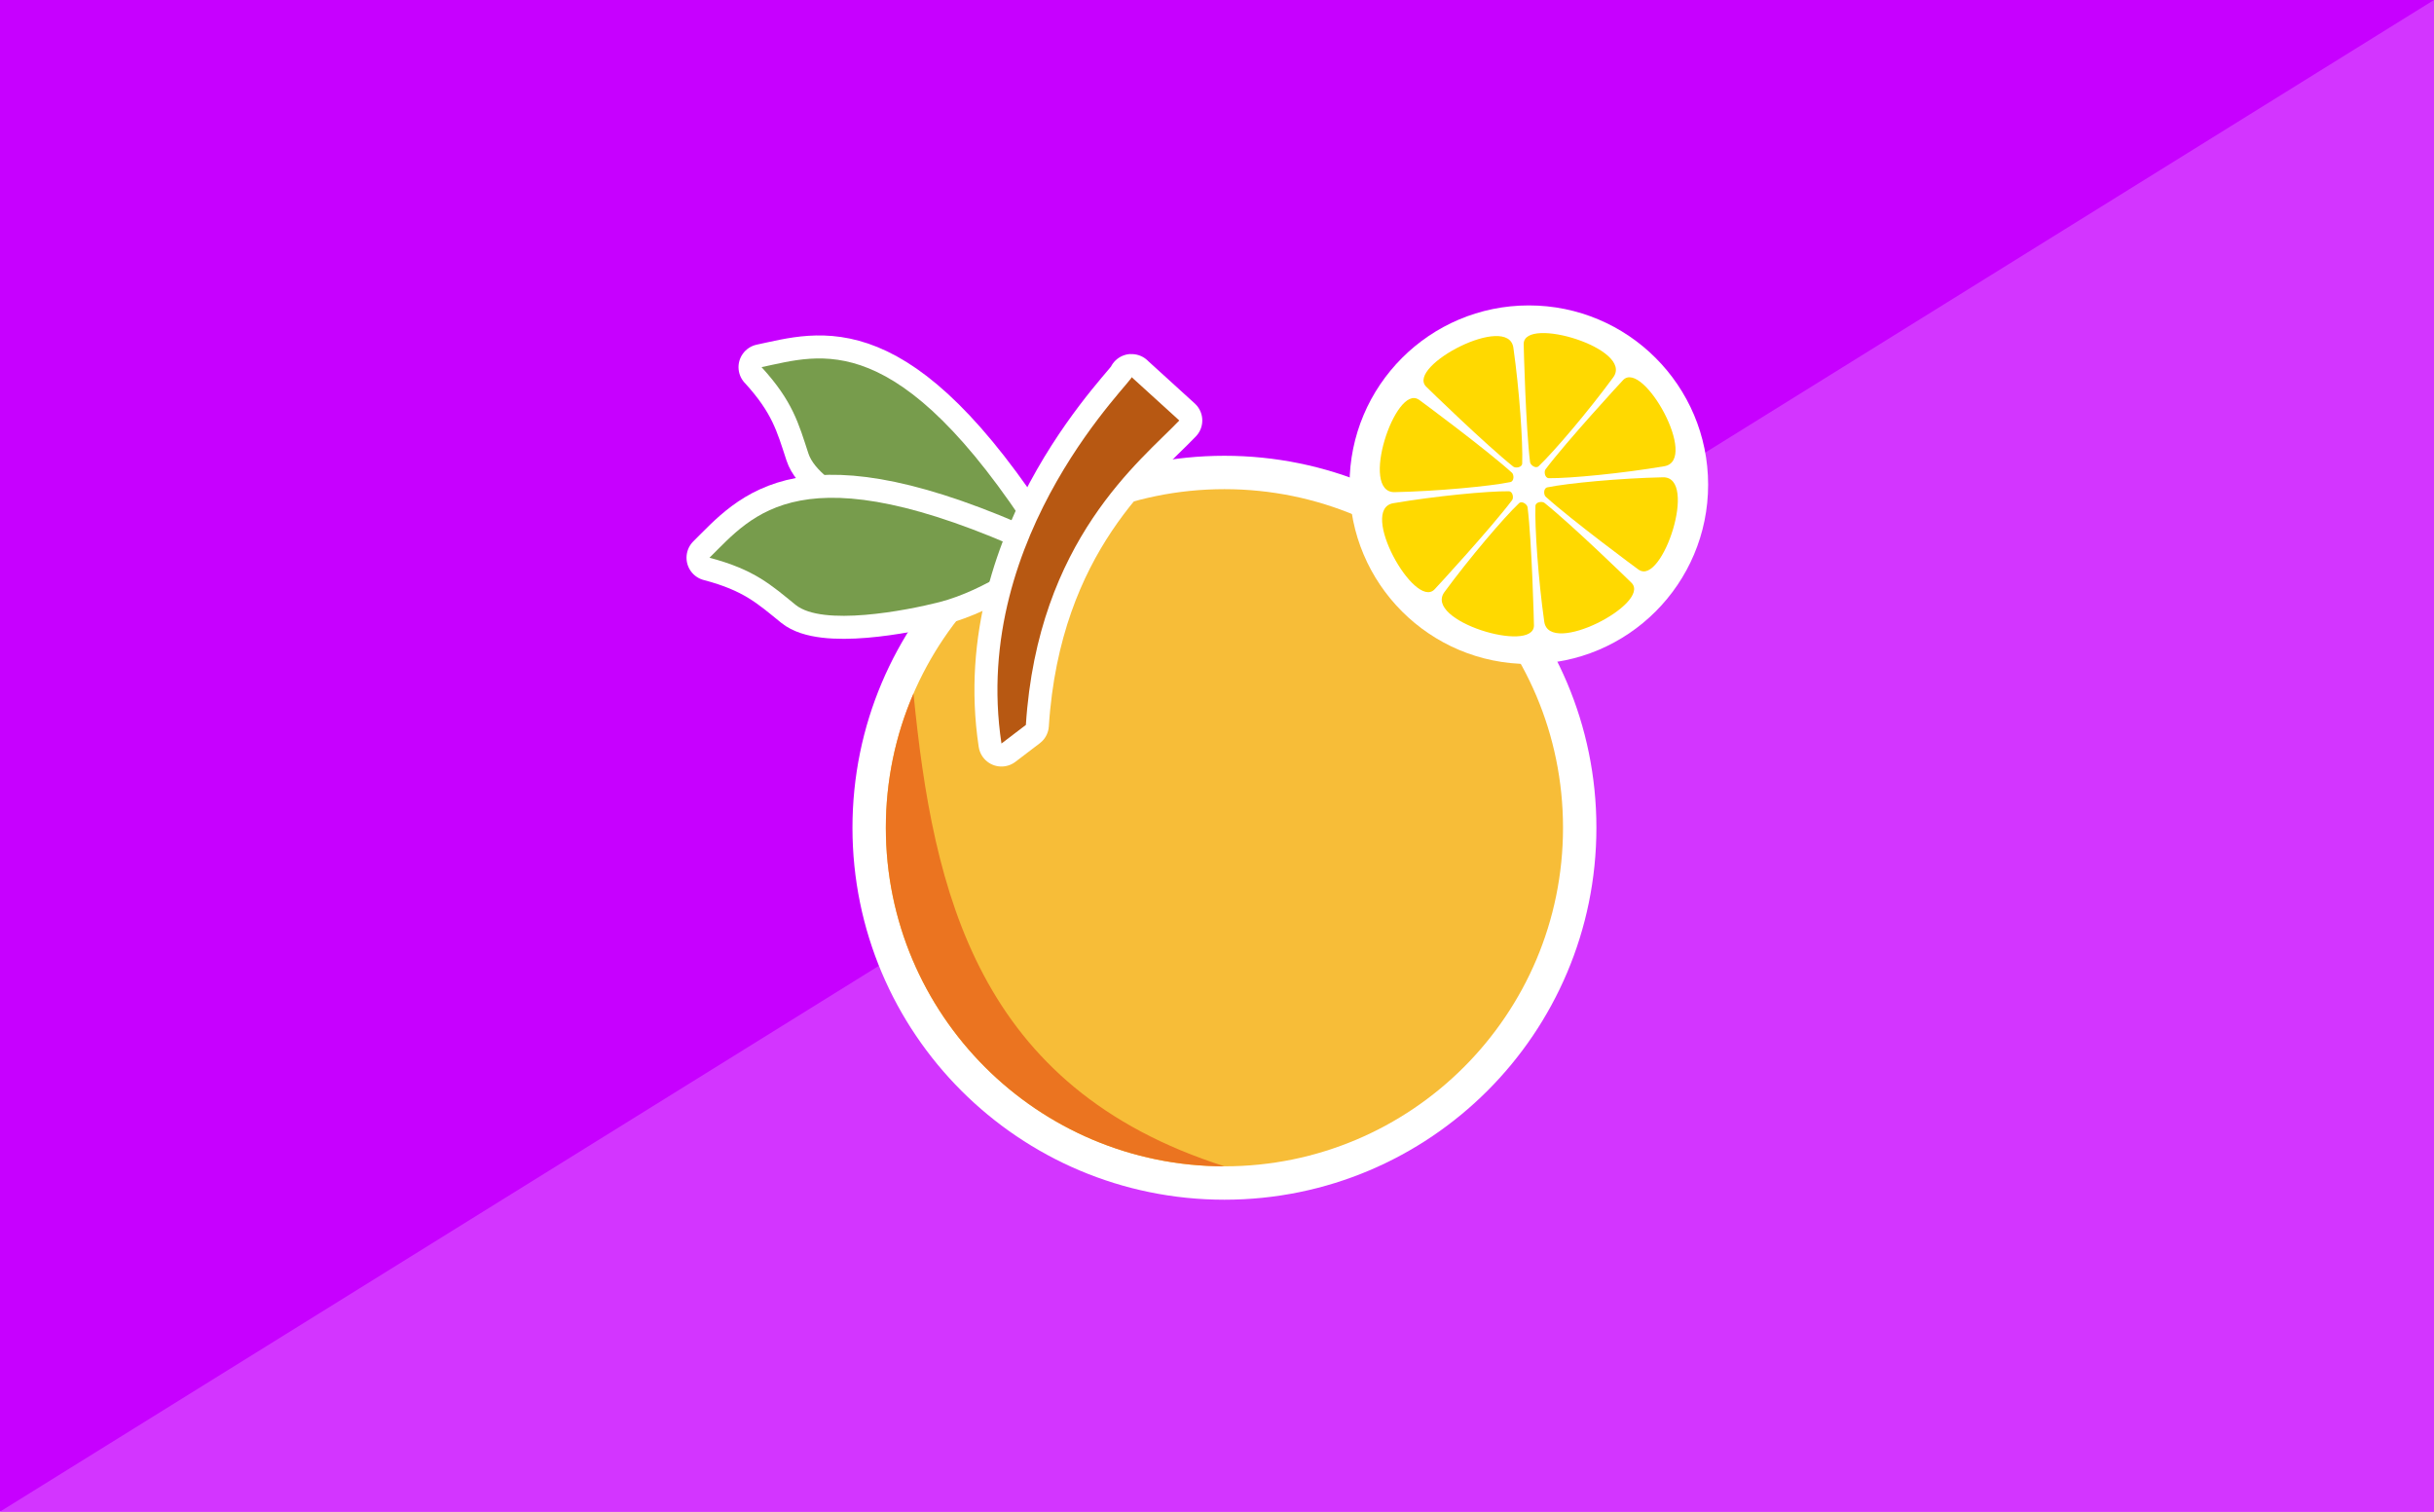
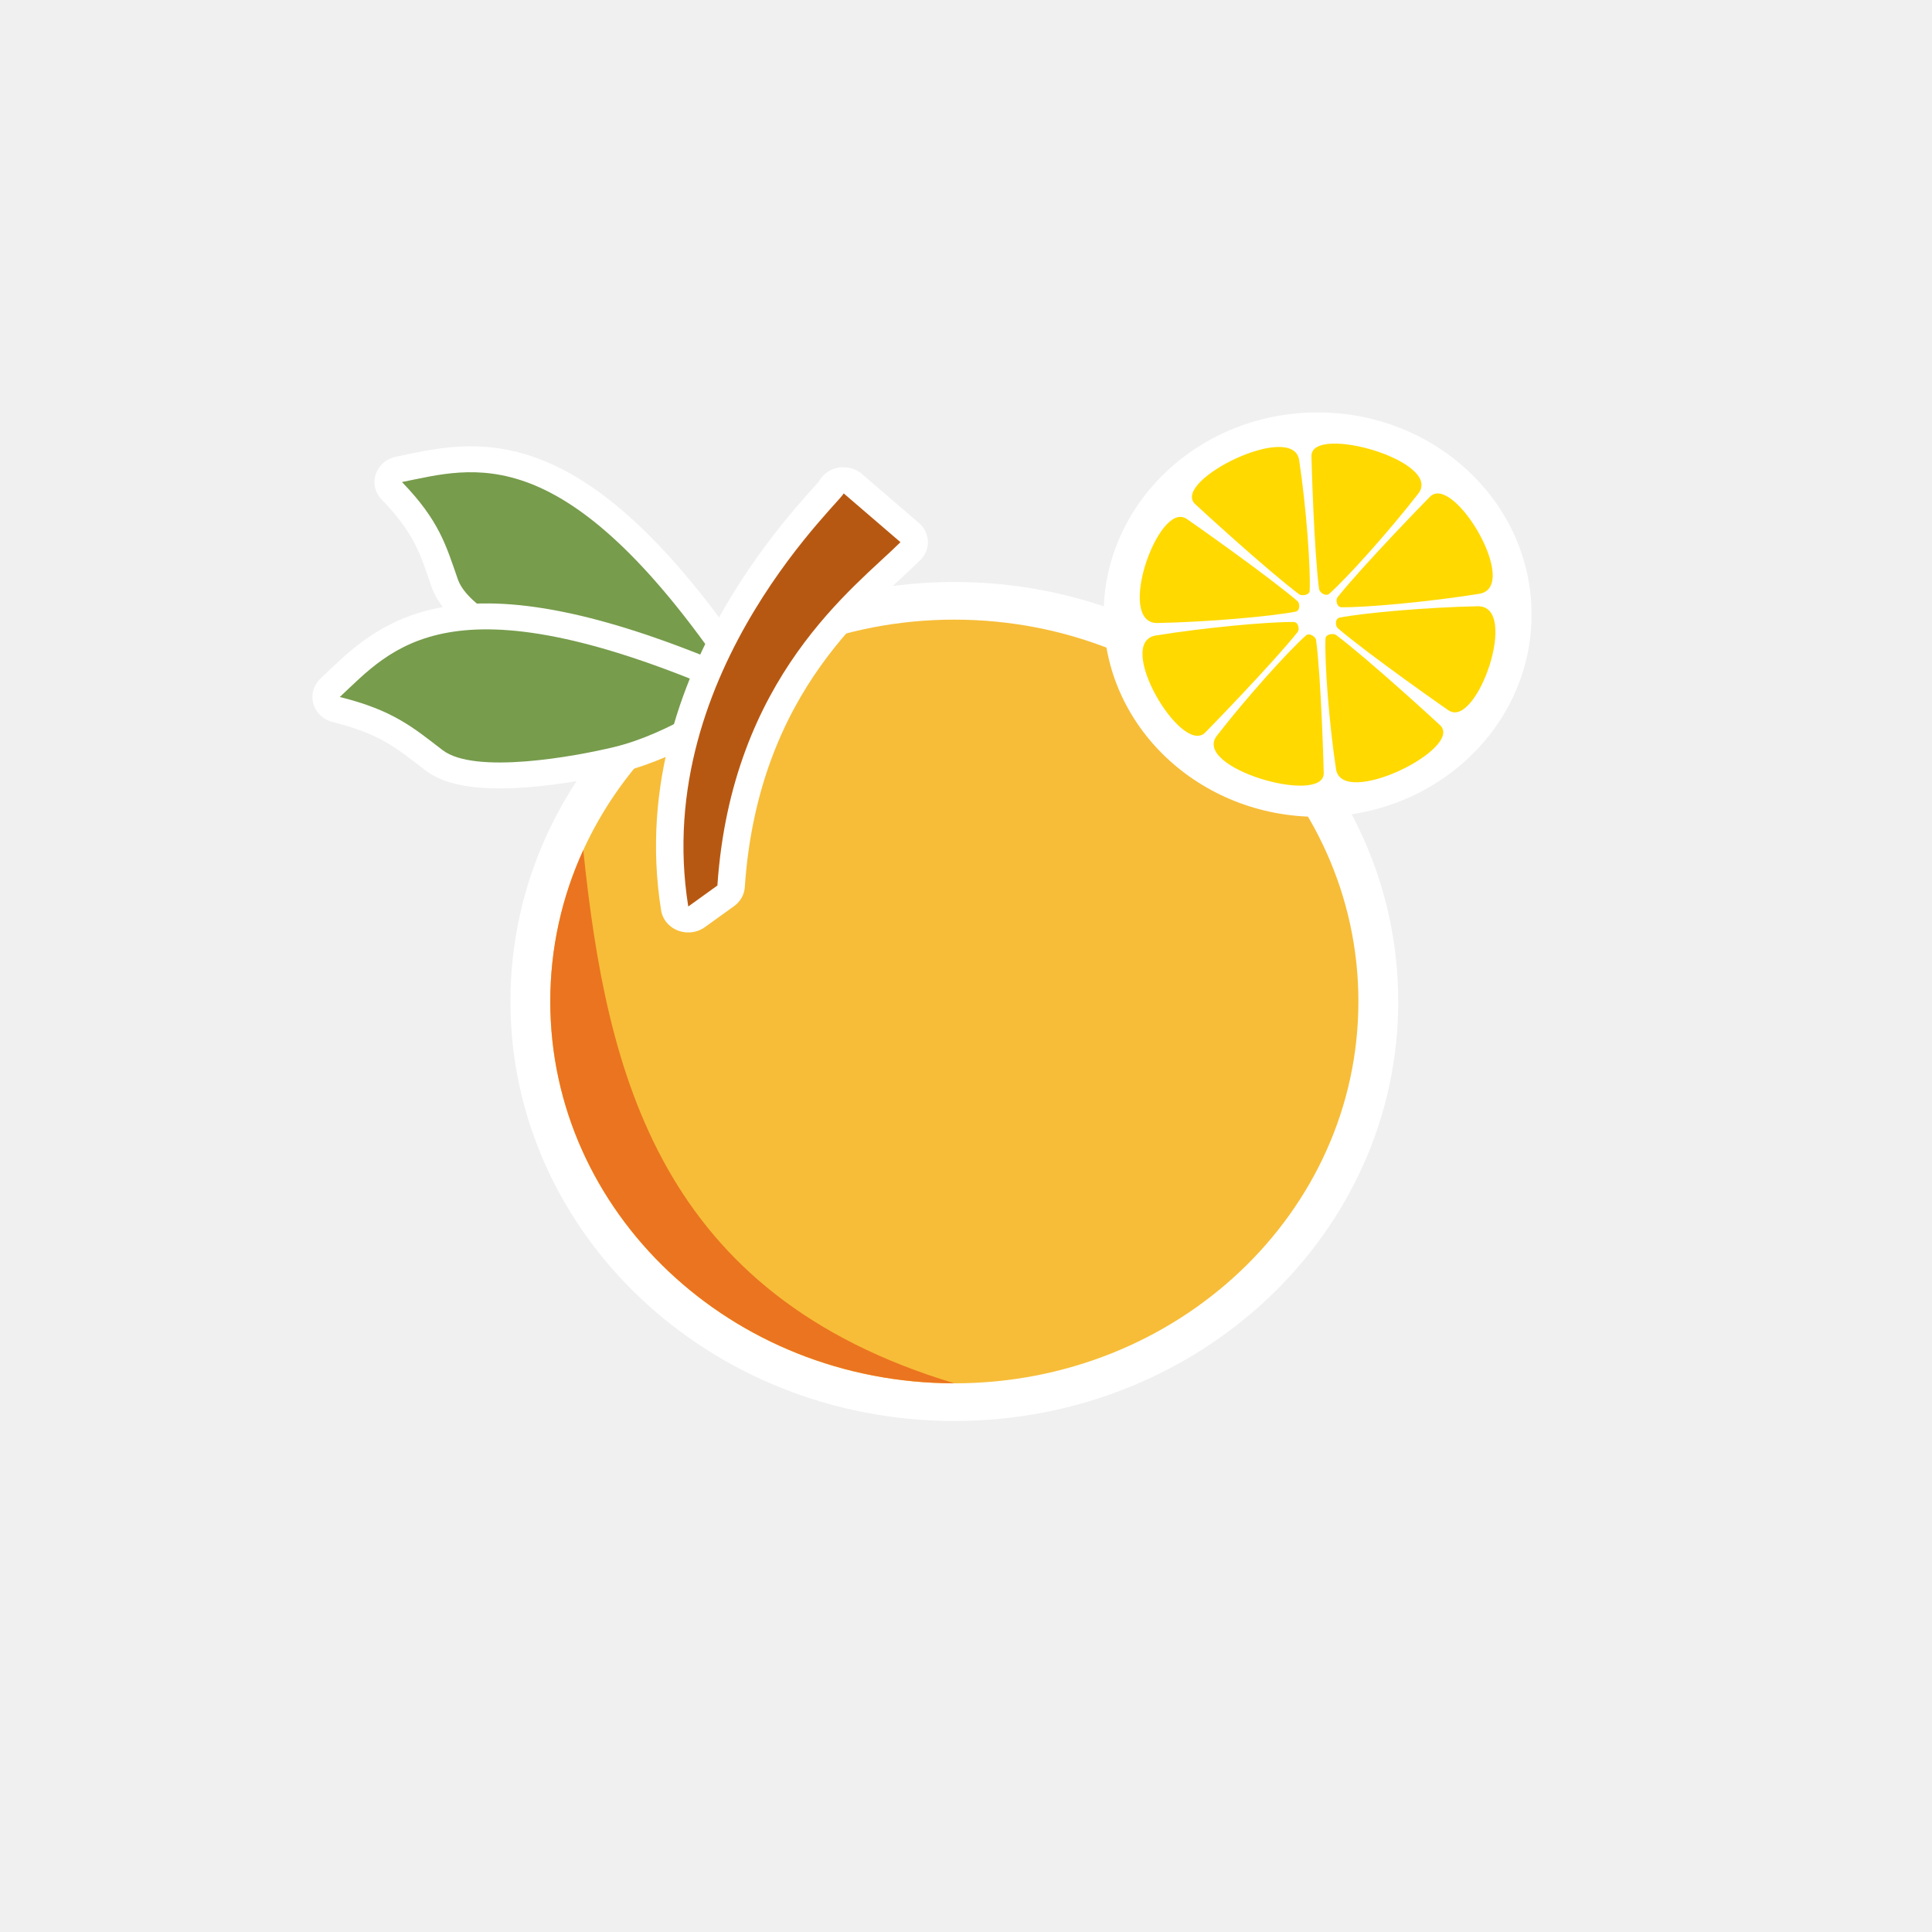
- <svg xmlns="http://www.w3.org/2000/svg" width="190" height="118" viewBox="0 0 50.271 31.221" version="1.1" id="svg8">
-   <defs id="defs2">
-     <filter style="color-interpolation-filters:sRGB;" id="filter1208">
-       <feFlood flood-opacity="0.635" flood-color="rgb(0,0,0)" result="flood" id="feFlood1198" />
-       <feComposite in="flood" in2="SourceGraphic" operator="in" result="composite1" id="feComposite1200" />
-       <feGaussianBlur in="composite1" stdDeviation="0.1" result="blur" id="feGaussianBlur1202" />
-       <feOffset dx="0.3" dy="0.3" result="offset" id="feOffset1204" />
-       <feComposite in="SourceGraphic" in2="offset" operator="over" result="composite2" id="feComposite1206" />
-     </filter>
-   </defs>
-   <g id="layer2" style="display:inline">
-     <rect style="fill:#c700ff;fill-opacity:1;stroke:none;stroke-width:0.262" id="rect2402" width="50.271" height="31.221" x="-50.271" y="2.1396227e-007" rx="0" ry="0" transform="scale(-1,1)" />
-     <path id="rect57002" style="fill:#d335ff;stroke-width:0.262;fill-opacity:1" transform="scale(-1,1)" d="M -50.271,2.1396227e-7 0,31.221 h -50.271 z" />
+ <svg xmlns="http://www.w3.org/2000/svg" viewBox="0 0 500 500">
+   <g id="layer2" style="display: inline;" transform="matrix(14.95346, 0, 0, 14.13144, -131.1752, 17.59212)">
    <circle style="fill:#f7bd38;fill-opacity:1;stroke:#ffffff;stroke-width:1.379;stroke-linecap:round;stroke-linejoin:round;stroke-miterlimit:4;stroke-dasharray:none;stroke-dashoffset:21;stroke-opacity:1;paint-order:stroke markers fill" id="path978" cx="25.289" cy="17.096" r="6.993" />
    <g id="g56883" style="stroke:#ffffff;stroke-opacity:1" transform="matrix(1.379053,0,0,1.379053,-9.37361,-4.432082)">
      <g id="g47028" transform="matrix(0.8624,0,0,0.8624,2.679787,2.545666)" style="stroke:#ffffff;stroke-opacity:1">
        <path id="rect10991" style="fill:#779c4c;fill-opacity:1;stroke:#ffffff;stroke-width:0.799;stroke-linecap:round;stroke-linejoin:round;stroke-dashoffset:21;stroke-opacity:1;paint-order:stroke markers fill" d="m 17.999,7.151 c 1.028,-0.214 2.358,-0.728 4.748,2.996 0,0 -1.013,0.081 -1.812,-0.185 -0.565,-0.189 -1.935,-0.741 -2.122,-1.313 -0.171,-0.52 -0.269,-0.903 -0.813,-1.498 z" />
        <path id="path14876" style="fill:#779c4c;fill-opacity:1;stroke:#ffffff;stroke-width:0.799;stroke-linecap:round;stroke-linejoin:round;stroke-dashoffset:21;stroke-opacity:1;paint-order:stroke markers fill" d="m 17.096,10.46 c 0.748,-0.737 1.587,-1.89 5.614,-0.054 0,0 -0.808,0.618 -1.624,0.826 -0.577,0.147 -2.027,0.426 -2.495,0.047 -0.425,-0.345 -0.715,-0.613 -1.495,-0.818 z" />
        <path id="rect10507" style="fill:#b75812;stroke:#ffffff;stroke-width:0.799;stroke-linecap:round;stroke-linejoin:round;stroke-dashoffset:21;stroke-opacity:1;paint-order:stroke markers fill" d="m 24.424,7.322 0.83,0.755 c -0.658,0.692 -2.457,2.064 -2.664,5.287 l -0.424,0.323 c -0.554,-3.667 2.371,-6.372 2.258,-6.365 z" />
      </g>
    </g>
    <circle style="fill:#ffffff;fill-opacity:1;stroke:none;stroke-width:1.453;stroke-linecap:round;stroke-linejoin:round;stroke-miterlimit:4;stroke-dasharray:none;stroke-dashoffset:21;stroke-opacity:1;paint-order:markers fill stroke" id="circle33788" cx="31.576" cy="10.011" r="3.703" />
    <g id="g44003" style="fill:#ffd900;fill-opacity:1" transform="matrix(1.0229,0,0,1.0229,30.83945,20.74373)">
      <g id="g35319" transform="translate(7.61812,-15.86624)" style="fill:#ffd900;fill-opacity:1">
        <path id="rect33912" style="fill:#ffd900;fill-opacity:1;stroke-width:1.349;stroke-linecap:round;stroke-linejoin:round;stroke-dashoffset:21;paint-order:markers fill stroke" d="m -8.975,3.39 c -0.393,-0.415 1.664,-1.492 1.765,-0.781 0.121,0.848 0.194,1.913 0.178,2.336 -0.003,0.083 -0.136,0.099 -0.181,0.063 C -7.766,4.567 -8.936,3.431 -8.975,3.39 Z" />
        <path id="path35309" style="fill:#ffd900;fill-opacity:1;stroke-width:1.349;stroke-linecap:round;stroke-linejoin:round;stroke-dashoffset:21;paint-order:markers fill stroke" d="m -7.002,2.53 c 0.009,-0.572 2.233,0.097 1.808,0.676 -0.507,0.691 -1.199,1.503 -1.506,1.794 -0.06,0.057 -0.166,-0.024 -0.173,-0.081 -0.087,-0.701 -0.129,-2.332 -0.129,-2.388 z" />
        <path id="path35311" style="fill:#ffd900;fill-opacity:1;stroke-width:1.349;stroke-linecap:round;stroke-linejoin:round;stroke-dashoffset:21;paint-order:markers fill stroke" d="M -4.992,3.258 C -4.588,2.853 -3.455,4.881 -4.163,5.001 -5.007,5.145 -6.07,5.247 -6.493,5.242 -6.576,5.241 -6.596,5.109 -6.561,5.063 -6.136,4.499 -5.032,3.298 -4.992,3.258 Z" />
        <path id="path35313" style="fill:#ffd900;fill-opacity:1;stroke-width:1.349;stroke-linecap:round;stroke-linejoin:round;stroke-dashoffset:21;paint-order:markers fill stroke" d="m -9.121,3.656 c -0.473,-0.321 -1.203,1.884 -0.485,1.868 0.856,-0.018 1.919,-0.118 2.334,-0.203 0.081,-0.017 0.076,-0.15 0.033,-0.189 -0.524,-0.474 -1.835,-1.445 -1.881,-1.477 z" />
      </g>
      <g id="g35329" transform="rotate(180,-3.089226,-2.559045)" style="fill:#ffd900;fill-opacity:1">
        <path id="path35321" style="fill:#ffd900;fill-opacity:1;stroke-width:1.349;stroke-linecap:round;stroke-linejoin:round;stroke-dashoffset:21;paint-order:markers fill stroke" d="m -8.975,3.39 c -0.393,-0.415 1.664,-1.492 1.765,-0.781 0.121,0.848 0.194,1.913 0.178,2.336 -0.003,0.083 -0.136,0.099 -0.181,0.063 C -7.766,4.567 -8.936,3.431 -8.975,3.39 Z" />
        <path id="path35323" style="fill:#ffd900;fill-opacity:1;stroke-width:1.349;stroke-linecap:round;stroke-linejoin:round;stroke-dashoffset:21;paint-order:markers fill stroke" d="m -7.002,2.53 c 0.009,-0.572 2.233,0.097 1.808,0.676 -0.507,0.691 -1.199,1.503 -1.506,1.794 -0.06,0.057 -0.166,-0.024 -0.173,-0.081 -0.087,-0.701 -0.129,-2.332 -0.129,-2.388 z" />
        <path id="path35325" style="fill:#ffd900;fill-opacity:1;stroke-width:1.349;stroke-linecap:round;stroke-linejoin:round;stroke-dashoffset:21;paint-order:markers fill stroke" d="M -4.992,3.258 C -4.588,2.853 -3.455,4.881 -4.163,5.001 -5.007,5.145 -6.07,5.247 -6.493,5.242 -6.576,5.241 -6.596,5.109 -6.561,5.063 -6.136,4.499 -5.032,3.298 -4.992,3.258 Z" />
        <path id="path35327" style="fill:#ffd900;fill-opacity:1;stroke-width:1.349;stroke-linecap:round;stroke-linejoin:round;stroke-dashoffset:21;paint-order:markers fill stroke" d="m -9.121,3.656 c -0.473,-0.321 -1.203,1.884 -0.485,1.868 0.856,-0.018 1.919,-0.118 2.334,-0.203 0.081,-0.017 0.076,-0.15 0.033,-0.189 -0.524,-0.474 -1.835,-1.445 -1.881,-1.477 z" />
      </g>
    </g>
    <path id="circle47030" style="fill:#eb7420;fill-opacity:1;stroke-width:1.014;stroke-linecap:round;stroke-linejoin:round;stroke-dashoffset:21;paint-order:stroke markers fill" d="m 25.289,24.088 c -3.862,0 -6.993,-3.131 -6.993,-6.993 0,-0.984 0.203,-1.921 0.571,-2.771 0.405,4.122 1.327,8.143 6.422,9.764 z" />
  </g>
-   <g id="layer1" transform="translate(-119.8202,-121.8164)" />
+   <g id="layer1" transform="matrix(1, 0, 0, 1, 192.8835, 35.07891)" />
</svg>
